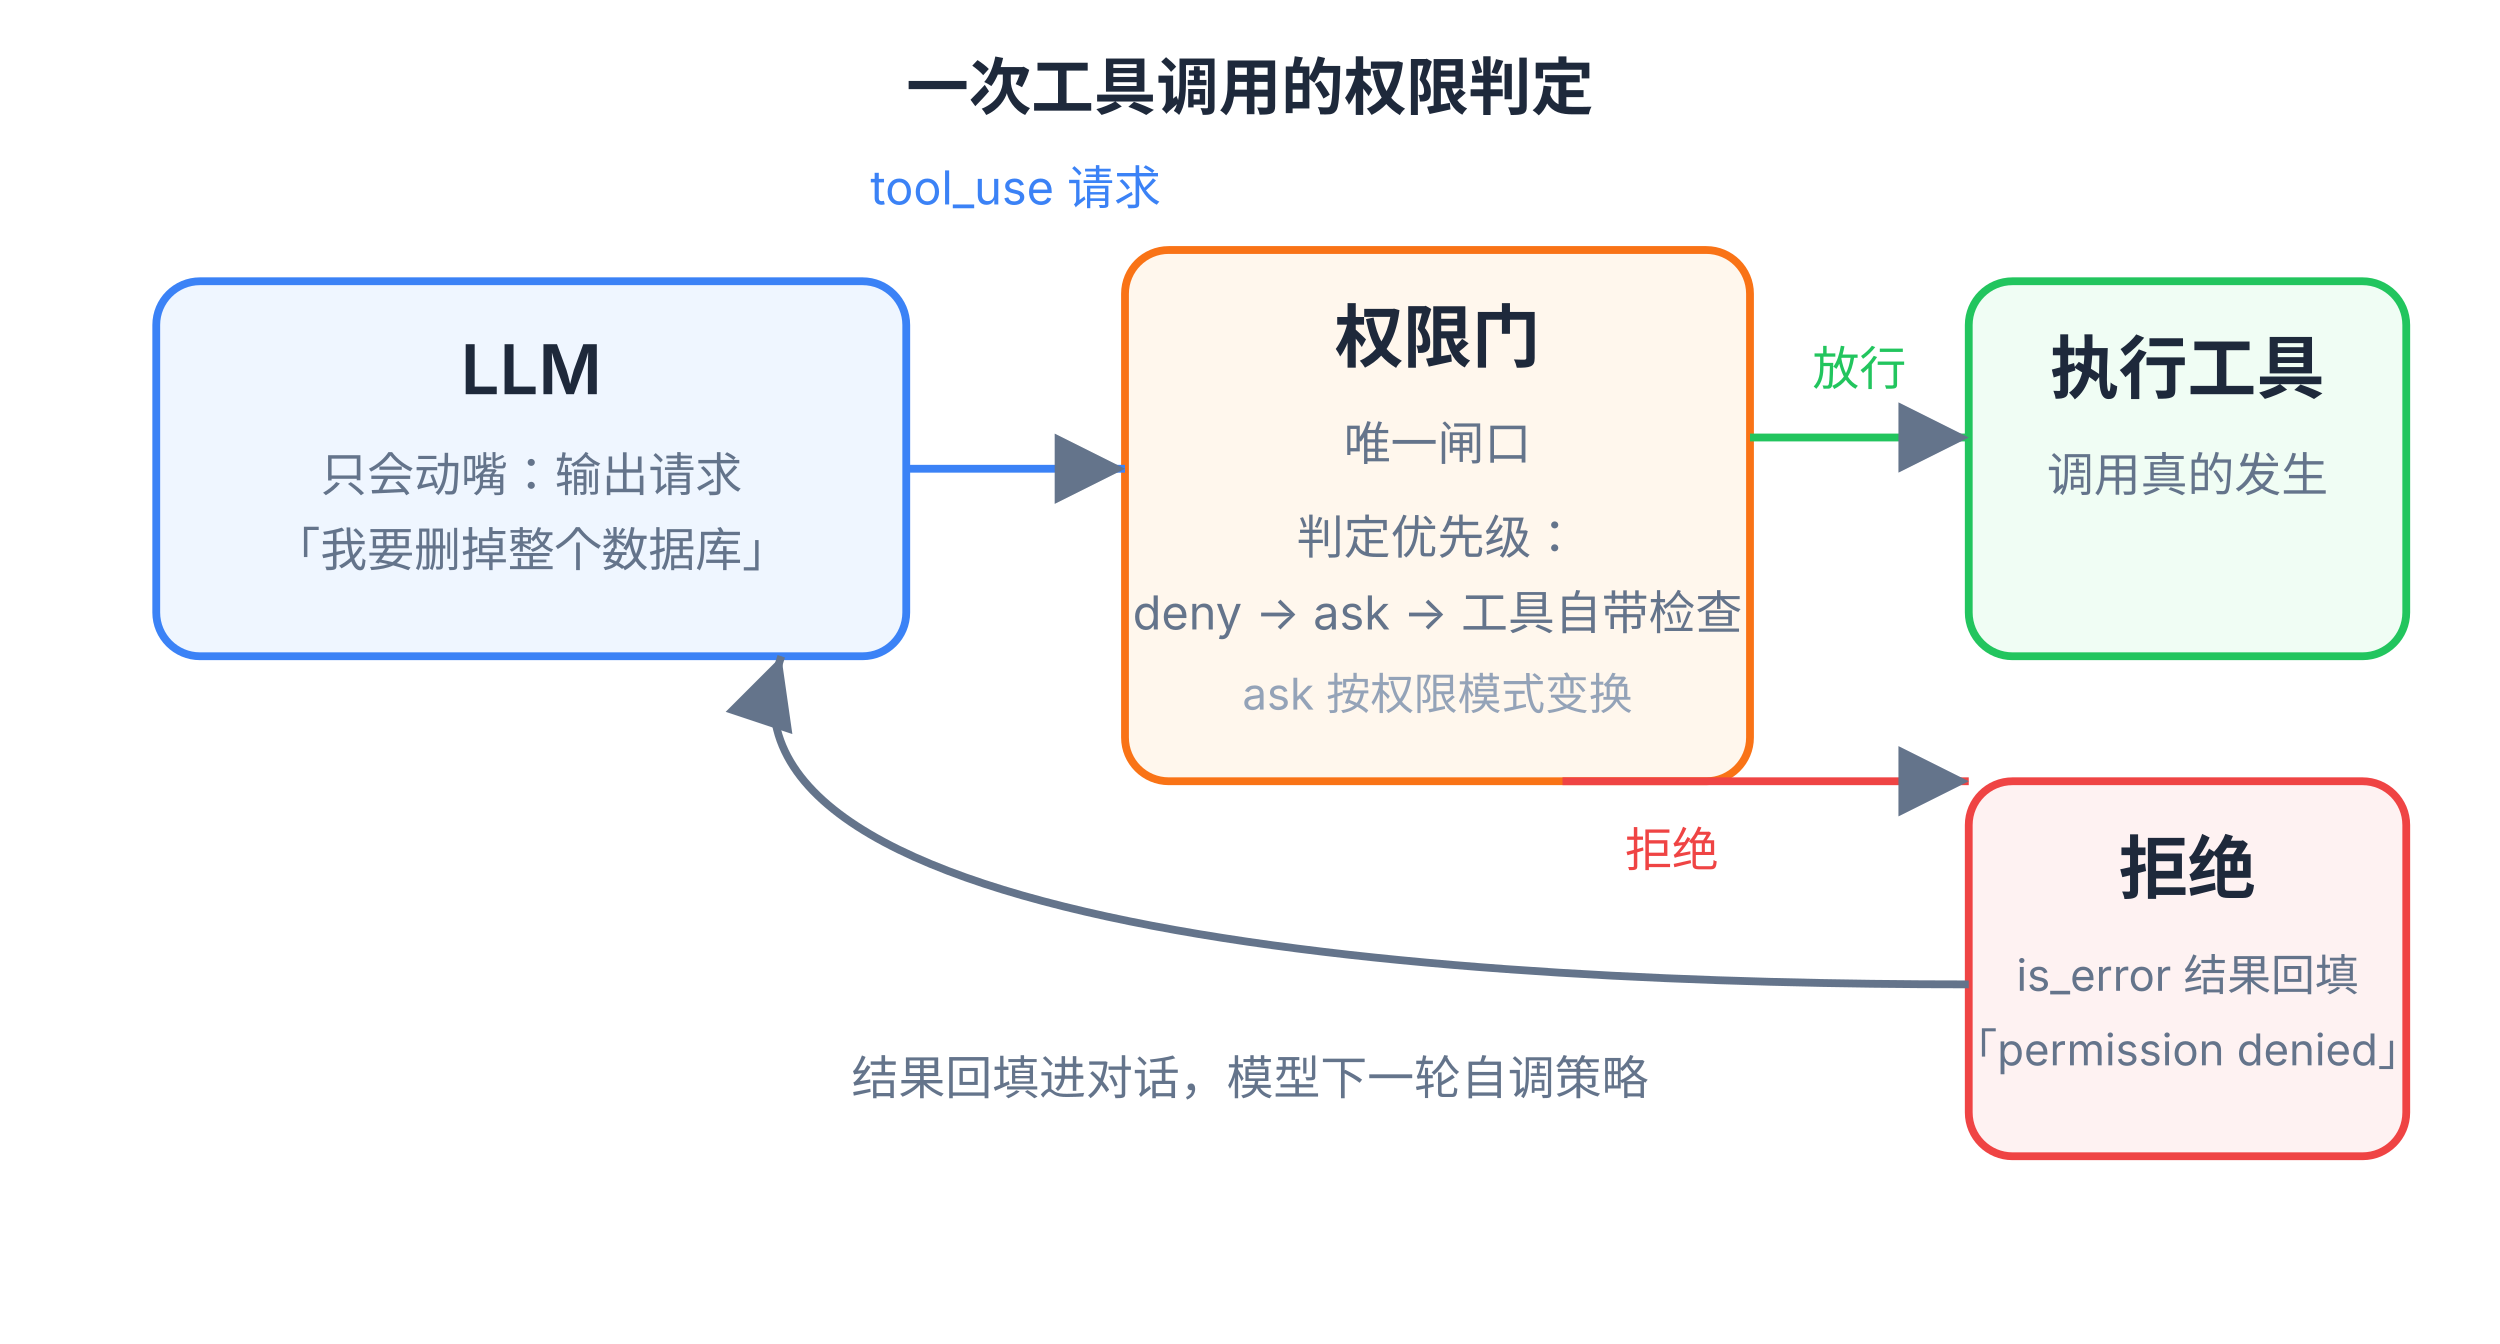
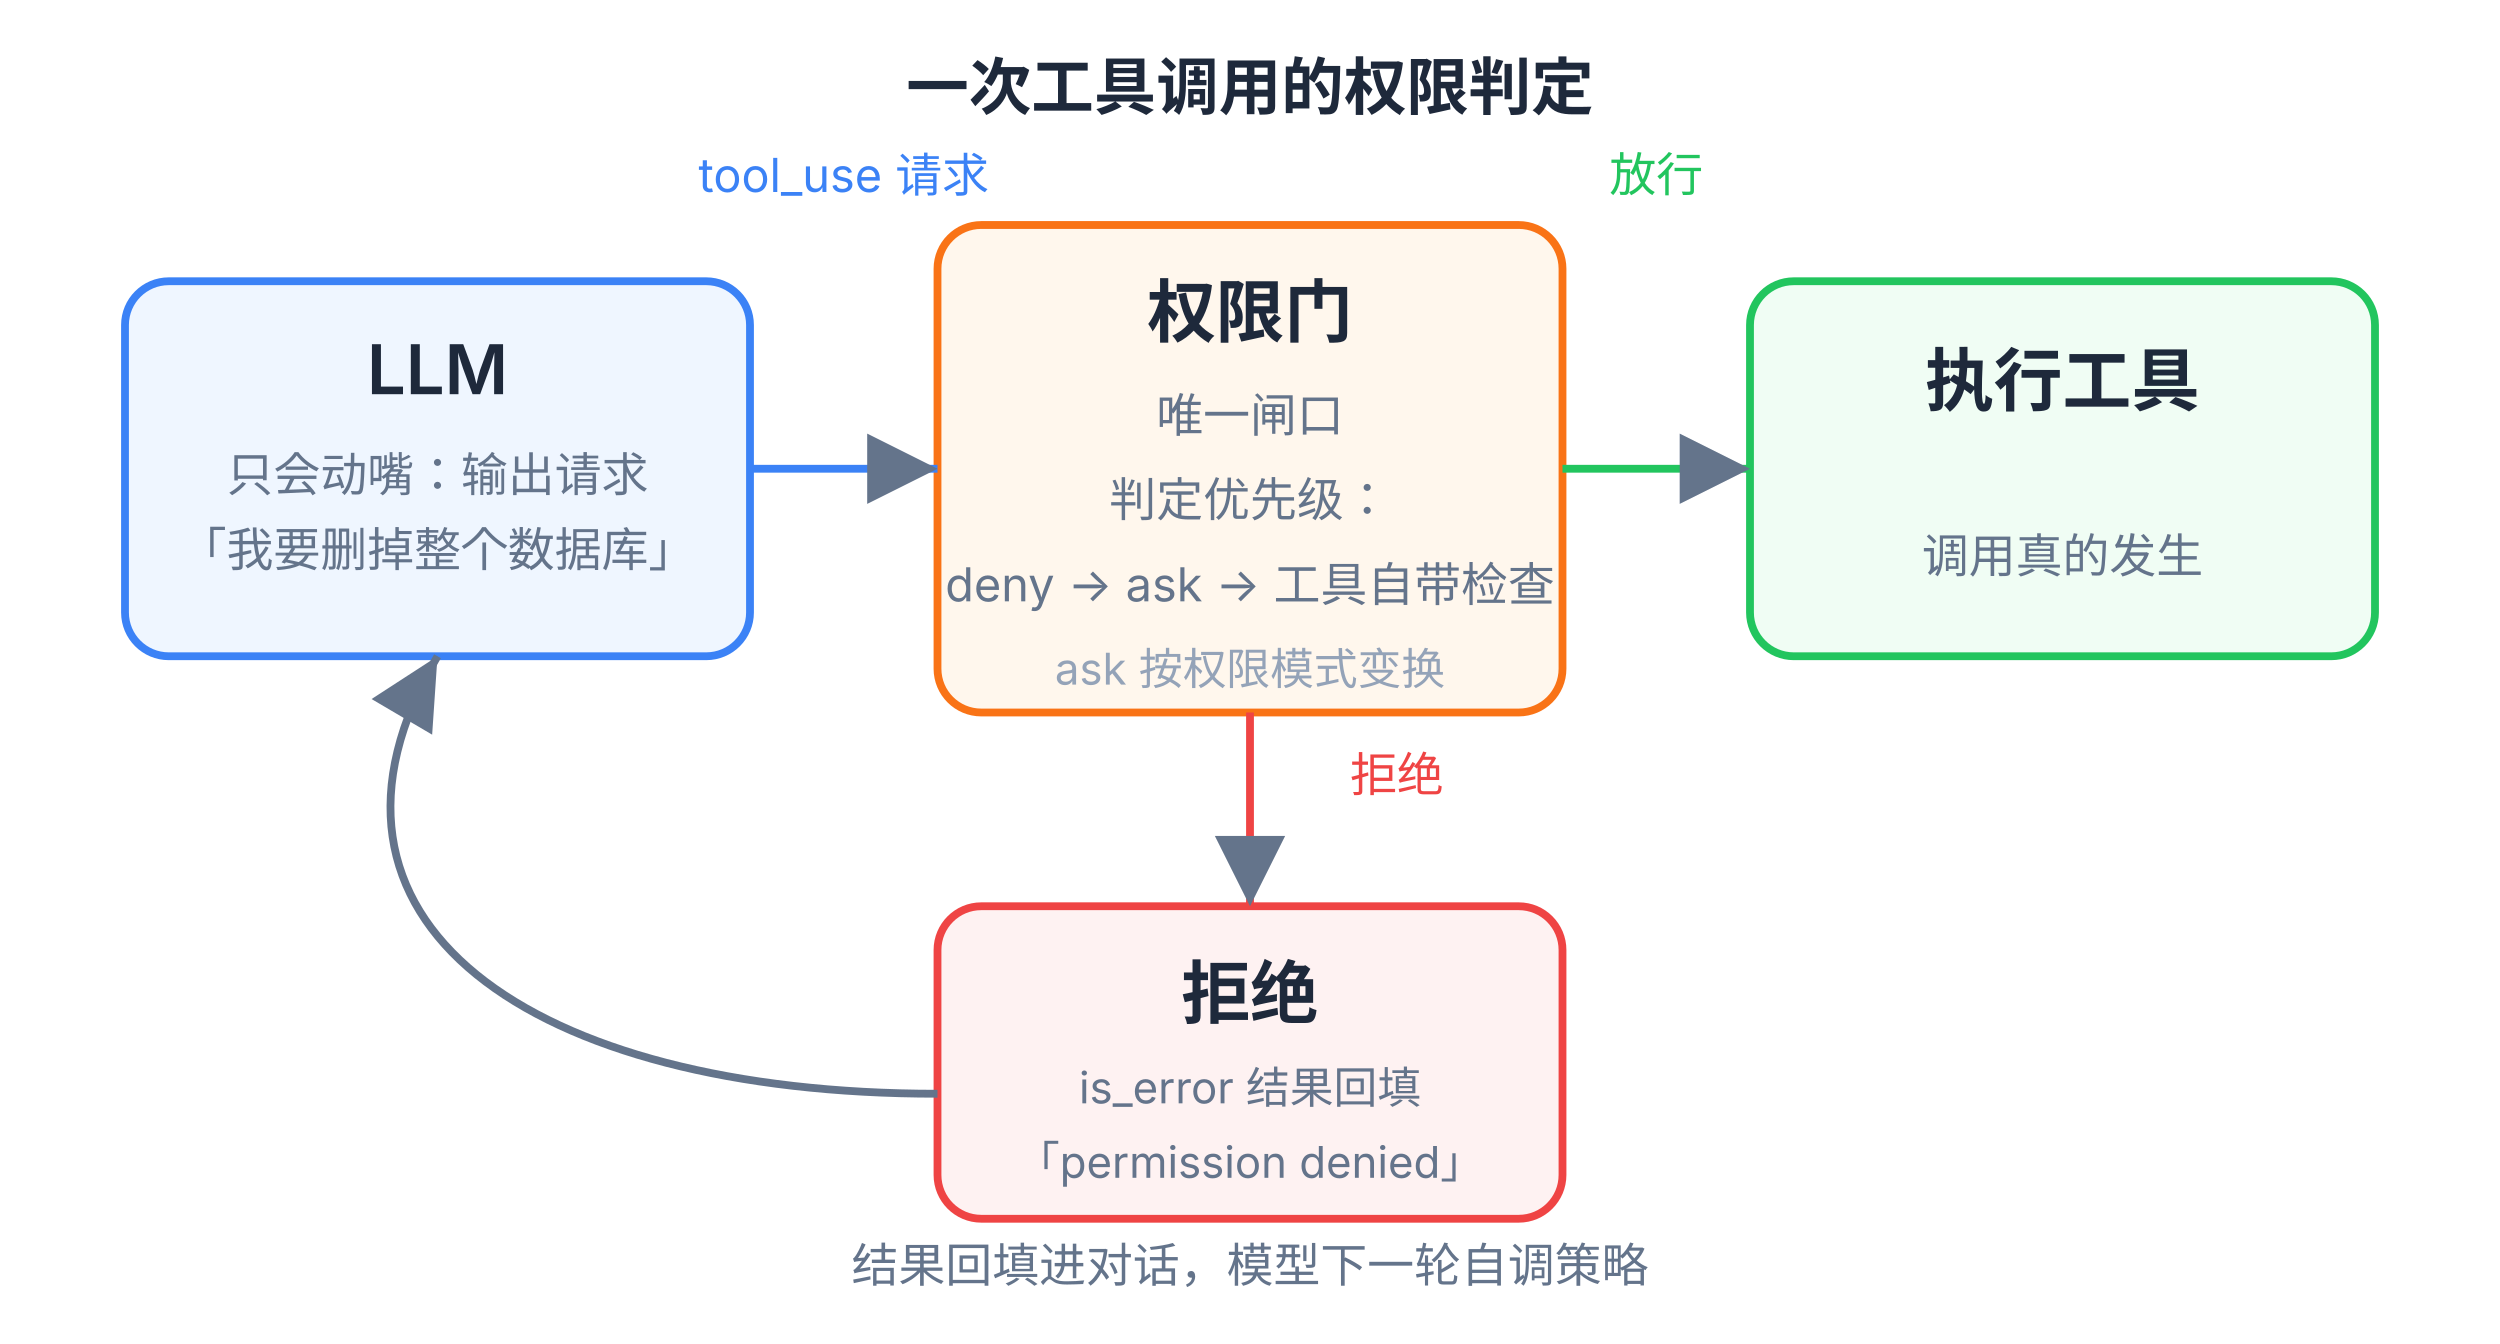
<svg xmlns="http://www.w3.org/2000/svg" width="800" height="430" viewBox="0 0 800 430">
  <defs>
    <marker id="arr" markerHeight="9" markerWidth="9" orient="auto-start-reverse" refX="10" refY="5" viewBox="0 0 10 10">
      <path fill="#64748b" d="M 0 0 L 10 5 L 0 10 z" />
    </marker>
  </defs>
  <text x="400" y="28" fill="#1e293b" dominant-baseline="middle" font-family="ui-sans-serif, system-ui, -apple-system, 'Segoe UI', 'PingFang SC', 'Microsoft YaHei', sans-serif" font-size="20" text-anchor="middle" style="font-weight:600">一次工具调用的权限判定</text>
-   <rect width="240" height="120" x="50" y="90" fill="#eff6ff" stroke="#3b82f6" stroke-width="2.5" rx="14" />
-   <text x="170" y="118" fill="#1e293b" dominant-baseline="middle" font-family="ui-sans-serif, system-ui, -apple-system, 'Segoe UI', 'PingFang SC', 'Microsoft YaHei', sans-serif" font-size="22" text-anchor="middle" style="font-weight:600">LLM</text>
-   <text x="170" y="152" fill="#64748b" dominant-baseline="middle" font-family="ui-sans-serif, system-ui, -apple-system, 'Segoe UI', 'PingFang SC', 'Microsoft YaHei', sans-serif" font-size="15" text-anchor="middle">只会动嘴：输出请求</text>
-   <text x="170" y="176" fill="#64748b" dominant-baseline="middle" font-family="ui-sans-serif, system-ui, -apple-system, 'Segoe UI', 'PingFang SC', 'Microsoft YaHei', sans-serif" font-size="15" text-anchor="middle">「我要删掉整个数据库」</text>
-   <rect width="200" height="170" x="360" y="80" fill="#fff7ed" stroke="#f97316" stroke-width="2.5" rx="14" />
-   <text x="460" y="108" fill="#1e293b" dominant-baseline="middle" font-family="ui-sans-serif, system-ui, -apple-system, 'Segoe UI', 'PingFang SC', 'Microsoft YaHei', sans-serif" font-size="22" text-anchor="middle" style="font-weight:600">权限门</text>
-   <text x="460" y="142" fill="#64748b" dominant-baseline="middle" font-family="ui-sans-serif, system-ui, -apple-system, 'Segoe UI', 'PingFang SC', 'Microsoft YaHei', sans-serif" font-size="15" text-anchor="middle">唯一闸口</text>
-   <text x="460" y="172" fill="#64748b" dominant-baseline="middle" font-family="ui-sans-serif, system-ui, -apple-system, 'Segoe UI', 'PingFang SC', 'Microsoft YaHei', sans-serif" font-size="15" text-anchor="middle">判定优先级：</text>
-   <text x="460" y="196" fill="#64748b" dominant-baseline="middle" font-family="ui-sans-serif, system-ui, -apple-system, 'Segoe UI', 'PingFang SC', 'Microsoft YaHei', sans-serif" font-size="15" text-anchor="middle">deny → ask → 工具自带检查</text>
-   <text x="460" y="222" fill="#94a3b8" dominant-baseline="middle" font-family="ui-sans-serif, system-ui, -apple-system, 'Segoe UI', 'PingFang SC', 'Microsoft YaHei', sans-serif" font-size="14" text-anchor="middle">ask 按权限模式变换</text>
-   <rect width="140" height="120" x="630" y="90" fill="#f0fdf4" stroke="#22c55e" stroke-width="2.5" rx="14" />
-   <text x="700" y="118" fill="#1e293b" dominant-baseline="middle" font-family="ui-sans-serif, system-ui, -apple-system, 'Segoe UI', 'PingFang SC', 'Microsoft YaHei', sans-serif" font-size="22" text-anchor="middle" style="font-weight:600">执行工具</text>
-   <text x="700" y="152" fill="#64748b" dominant-baseline="middle" font-family="ui-sans-serif, system-ui, -apple-system, 'Segoe UI', 'PingFang SC', 'Microsoft YaHei', sans-serif" font-size="15" text-anchor="middle">调用真的发生</text>
-   <rect width="140" height="120" x="630" y="250" fill="#fef2f2" stroke="#ef4444" stroke-width="2.5" rx="14" />
-   <text x="700" y="278" fill="#1e293b" dominant-baseline="middle" font-family="ui-sans-serif, system-ui, -apple-system, 'Segoe UI', 'PingFang SC', 'Microsoft YaHei', sans-serif" font-size="22" text-anchor="middle" style="font-weight:600">拒绝</text>
-   <text x="700" y="312" fill="#64748b" dominant-baseline="middle" font-family="ui-sans-serif, system-ui, -apple-system, 'Segoe UI', 'PingFang SC', 'Microsoft YaHei', sans-serif" font-size="14" text-anchor="middle">is_error 结果回填</text>
-   <text x="700" y="336" fill="#64748b" dominant-baseline="middle" font-family="ui-sans-serif, system-ui, -apple-system, 'Segoe UI', 'PingFang SC', 'Microsoft YaHei', sans-serif" font-size="14" text-anchor="middle">「permission denied」</text>
-   <line x1="290" x2="360" y1="150" y2="150" stroke="#3b82f6" stroke-width="2.5" marker-end="url(#arr)" />
-   <text x="325" y="60" fill="#3b82f6" dominant-baseline="middle" font-family="ui-sans-serif, system-ui, -apple-system, 'Segoe UI', 'PingFang SC', 'Microsoft YaHei', sans-serif" font-size="15" text-anchor="middle">tool_use 请求</text>
-   <line x1="560" x2="630" y1="140" y2="140" stroke="#22c55e" stroke-width="2.5" marker-end="url(#arr)" />
-   <text x="595" y="118" fill="#22c55e" dominant-baseline="middle" font-family="ui-sans-serif, system-ui, -apple-system, 'Segoe UI', 'PingFang SC', 'Microsoft YaHei', sans-serif" font-size="15" text-anchor="middle">放行</text>
-   <line x1="500" x2="630" y1="250" y2="250" stroke="#ef4444" stroke-width="2.5" marker-end="url(#arr)" />
-   <text x="535" y="272" fill="#ef4444" dominant-baseline="middle" font-family="ui-sans-serif, system-ui, -apple-system, 'Segoe UI', 'PingFang SC', 'Microsoft YaHei', sans-serif" font-size="15" text-anchor="middle">拒绝</text>
-   <path d="M 630 315 C 470 315, 220 300, 250 210" fill="none" stroke="#64748b" stroke-width="2.5" marker-end="url(#arr)" />
-   <text x="400" y="345" fill="#64748b" dominant-baseline="middle" font-family="ui-sans-serif, system-ui, -apple-system, 'Segoe UI', 'PingFang SC', 'Microsoft YaHei', sans-serif" font-size="15" text-anchor="middle">结果回填进对话，模型下一轮自调策略</text>
+   <rect width="200" height="120" x="40" y="90" fill="#eff6ff" stroke="#3b82f6" stroke-width="2.5" rx="14" />
+   <text x="140" y="118" fill="#1e293b" dominant-baseline="middle" font-family="ui-sans-serif, system-ui, -apple-system, 'Segoe UI', 'PingFang SC', 'Microsoft YaHei', sans-serif" font-size="22" text-anchor="middle" style="font-weight:600">LLM</text>
+   <text x="140" y="152" fill="#64748b" dominant-baseline="middle" font-family="ui-sans-serif, system-ui, -apple-system, 'Segoe UI', 'PingFang SC', 'Microsoft YaHei', sans-serif" font-size="15" text-anchor="middle">只会动嘴：输出请求</text>
+   <text x="140" y="176" fill="#64748b" dominant-baseline="middle" font-family="ui-sans-serif, system-ui, -apple-system, 'Segoe UI', 'PingFang SC', 'Microsoft YaHei', sans-serif" font-size="15" text-anchor="middle">「我要删掉整个数据库」</text>
+   <rect width="200" height="156" x="300" y="72" fill="#fff7ed" stroke="#f97316" stroke-width="2.5" rx="14" />
+   <text x="400" y="100" fill="#1e293b" dominant-baseline="middle" font-family="ui-sans-serif, system-ui, -apple-system, 'Segoe UI', 'PingFang SC', 'Microsoft YaHei', sans-serif" font-size="22" text-anchor="middle" style="font-weight:600">权限门</text>
+   <text x="400" y="133" fill="#64748b" dominant-baseline="middle" font-family="ui-sans-serif, system-ui, -apple-system, 'Segoe UI', 'PingFang SC', 'Microsoft YaHei', sans-serif" font-size="15" text-anchor="middle">唯一闸口</text>
+   <text x="400" y="160" fill="#64748b" dominant-baseline="middle" font-family="ui-sans-serif, system-ui, -apple-system, 'Segoe UI', 'PingFang SC', 'Microsoft YaHei', sans-serif" font-size="15" text-anchor="middle">判定优先级：</text>
+   <text x="400" y="187" fill="#64748b" dominant-baseline="middle" font-family="ui-sans-serif, system-ui, -apple-system, 'Segoe UI', 'PingFang SC', 'Microsoft YaHei', sans-serif" font-size="15" text-anchor="middle">deny → ask → 工具自带检查</text>
+   <text x="400" y="214" fill="#94a3b8" dominant-baseline="middle" font-family="ui-sans-serif, system-ui, -apple-system, 'Segoe UI', 'PingFang SC', 'Microsoft YaHei', sans-serif" font-size="14" text-anchor="middle">ask 按权限模式变换</text>
+   <rect width="200" height="120" x="560" y="90" fill="#f0fdf4" stroke="#22c55e" stroke-width="2.5" rx="14" />
+   <text x="660" y="122" fill="#1e293b" dominant-baseline="middle" font-family="ui-sans-serif, system-ui, -apple-system, 'Segoe UI', 'PingFang SC', 'Microsoft YaHei', sans-serif" font-size="22" text-anchor="middle" style="font-weight:600">执行工具</text>
+   <text x="660" y="178" fill="#64748b" dominant-baseline="middle" font-family="ui-sans-serif, system-ui, -apple-system, 'Segoe UI', 'PingFang SC', 'Microsoft YaHei', sans-serif" font-size="15" text-anchor="middle">调用真的发生</text>
+   <rect width="200" height="100" x="300" y="290" fill="#fef2f2" stroke="#ef4444" stroke-width="2.5" rx="14" />
+   <text x="400" y="318" fill="#1e293b" dominant-baseline="middle" font-family="ui-sans-serif, system-ui, -apple-system, 'Segoe UI', 'PingFang SC', 'Microsoft YaHei', sans-serif" font-size="22" text-anchor="middle" style="font-weight:600">拒绝</text>
+   <text x="400" y="348" fill="#64748b" dominant-baseline="middle" font-family="ui-sans-serif, system-ui, -apple-system, 'Segoe UI', 'PingFang SC', 'Microsoft YaHei', sans-serif" font-size="14" text-anchor="middle">is_error 结果回填</text>
+   <text x="400" y="372" fill="#64748b" dominant-baseline="middle" font-family="ui-sans-serif, system-ui, -apple-system, 'Segoe UI', 'PingFang SC', 'Microsoft YaHei', sans-serif" font-size="14" text-anchor="middle">「permission denied」</text>
+   <line x1="240" x2="300" y1="150" y2="150" stroke="#3b82f6" stroke-width="2.5" marker-end="url(#arr)" />
+   <text x="270" y="56" fill="#3b82f6" dominant-baseline="middle" font-family="ui-sans-serif, system-ui, -apple-system, 'Segoe UI', 'PingFang SC', 'Microsoft YaHei', sans-serif" font-size="15" text-anchor="middle">tool_use 请求</text>
+   <line x1="500" x2="560" y1="150" y2="150" stroke="#22c55e" stroke-width="2.5" marker-end="url(#arr)" />
+   <text x="530" y="56" fill="#22c55e" dominant-baseline="middle" font-family="ui-sans-serif, system-ui, -apple-system, 'Segoe UI', 'PingFang SC', 'Microsoft YaHei', sans-serif" font-size="15" text-anchor="middle">放行</text>
+   <line x1="400" x2="400" y1="228" y2="290" stroke="#ef4444" stroke-width="2.5" marker-end="url(#arr)" />
+   <text x="432" y="248" fill="#ef4444" dominant-baseline="middle" font-family="ui-sans-serif, system-ui, -apple-system, 'Segoe UI', 'PingFang SC', 'Microsoft YaHei', sans-serif" font-size="15" text-anchor="start">拒绝</text>
+   <path d="M 300 350 C 170 350, 90 295, 140 210" fill="none" stroke="#64748b" stroke-width="2.5" marker-end="url(#arr)" />
+   <text x="400" y="405" fill="#64748b" dominant-baseline="middle" font-family="ui-sans-serif, system-ui, -apple-system, 'Segoe UI', 'PingFang SC', 'Microsoft YaHei', sans-serif" font-size="15" text-anchor="middle">结果回填进对话，模型下一轮自调策略</text>
</svg>
